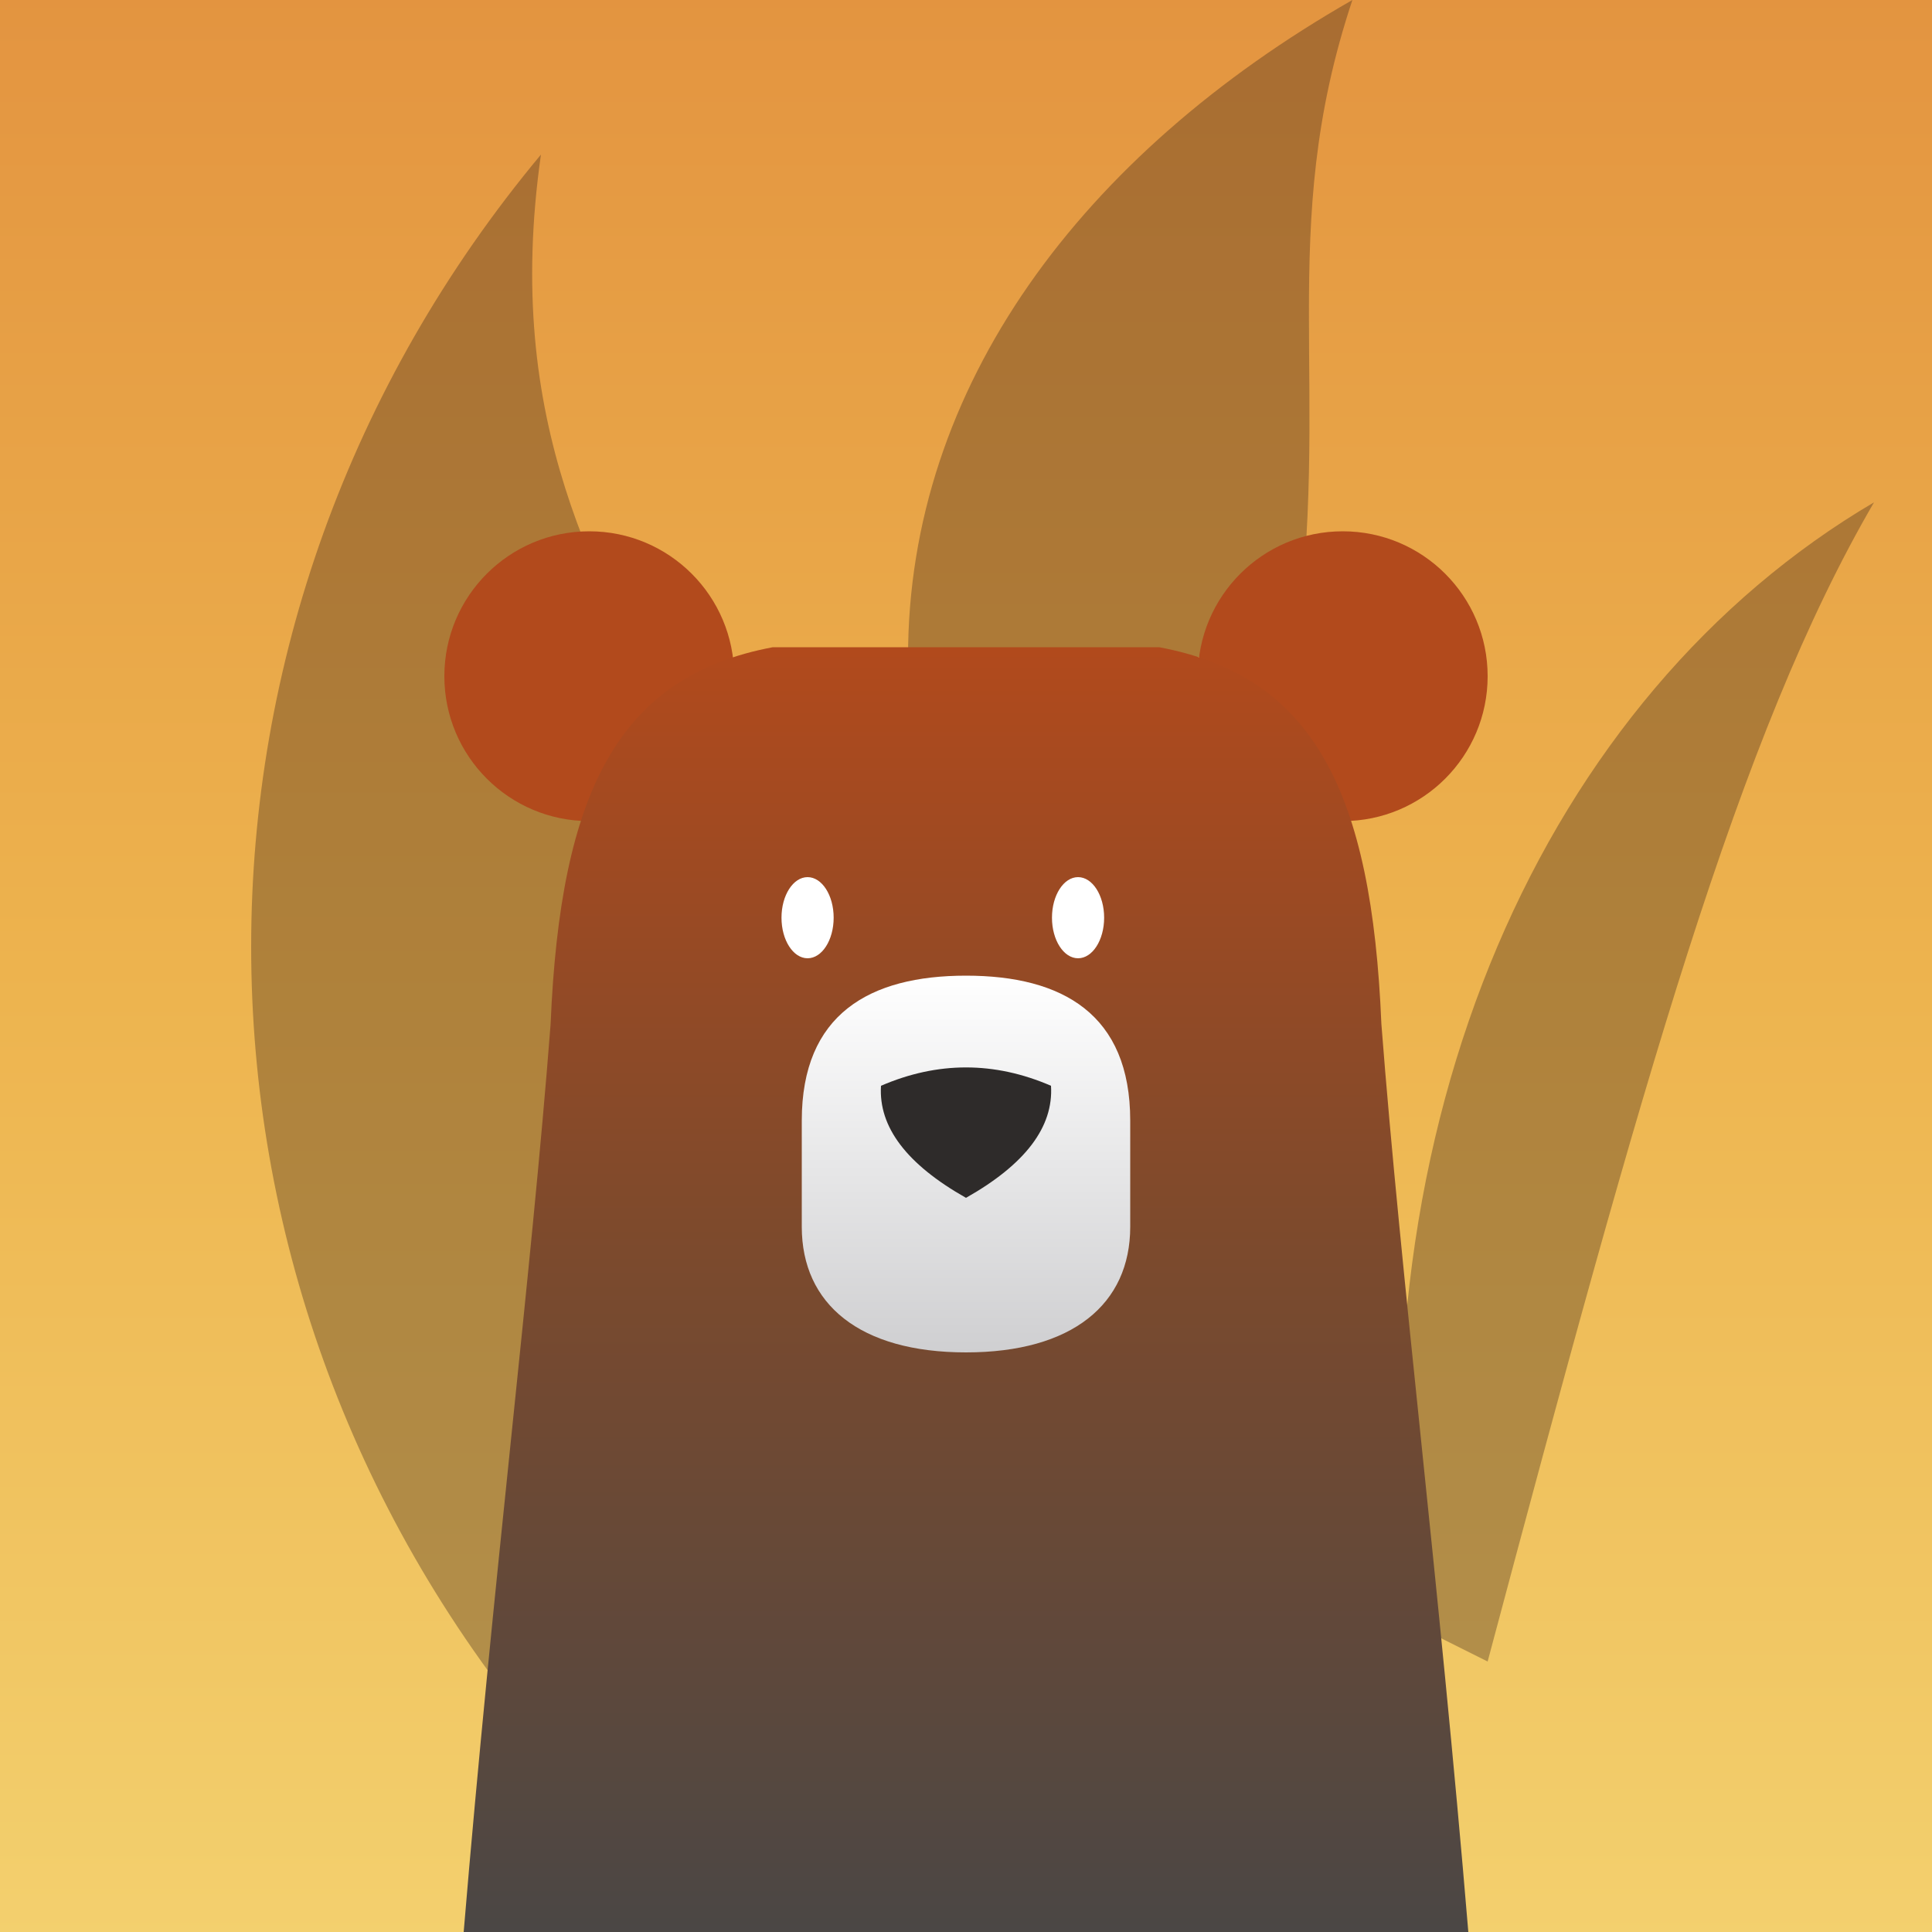
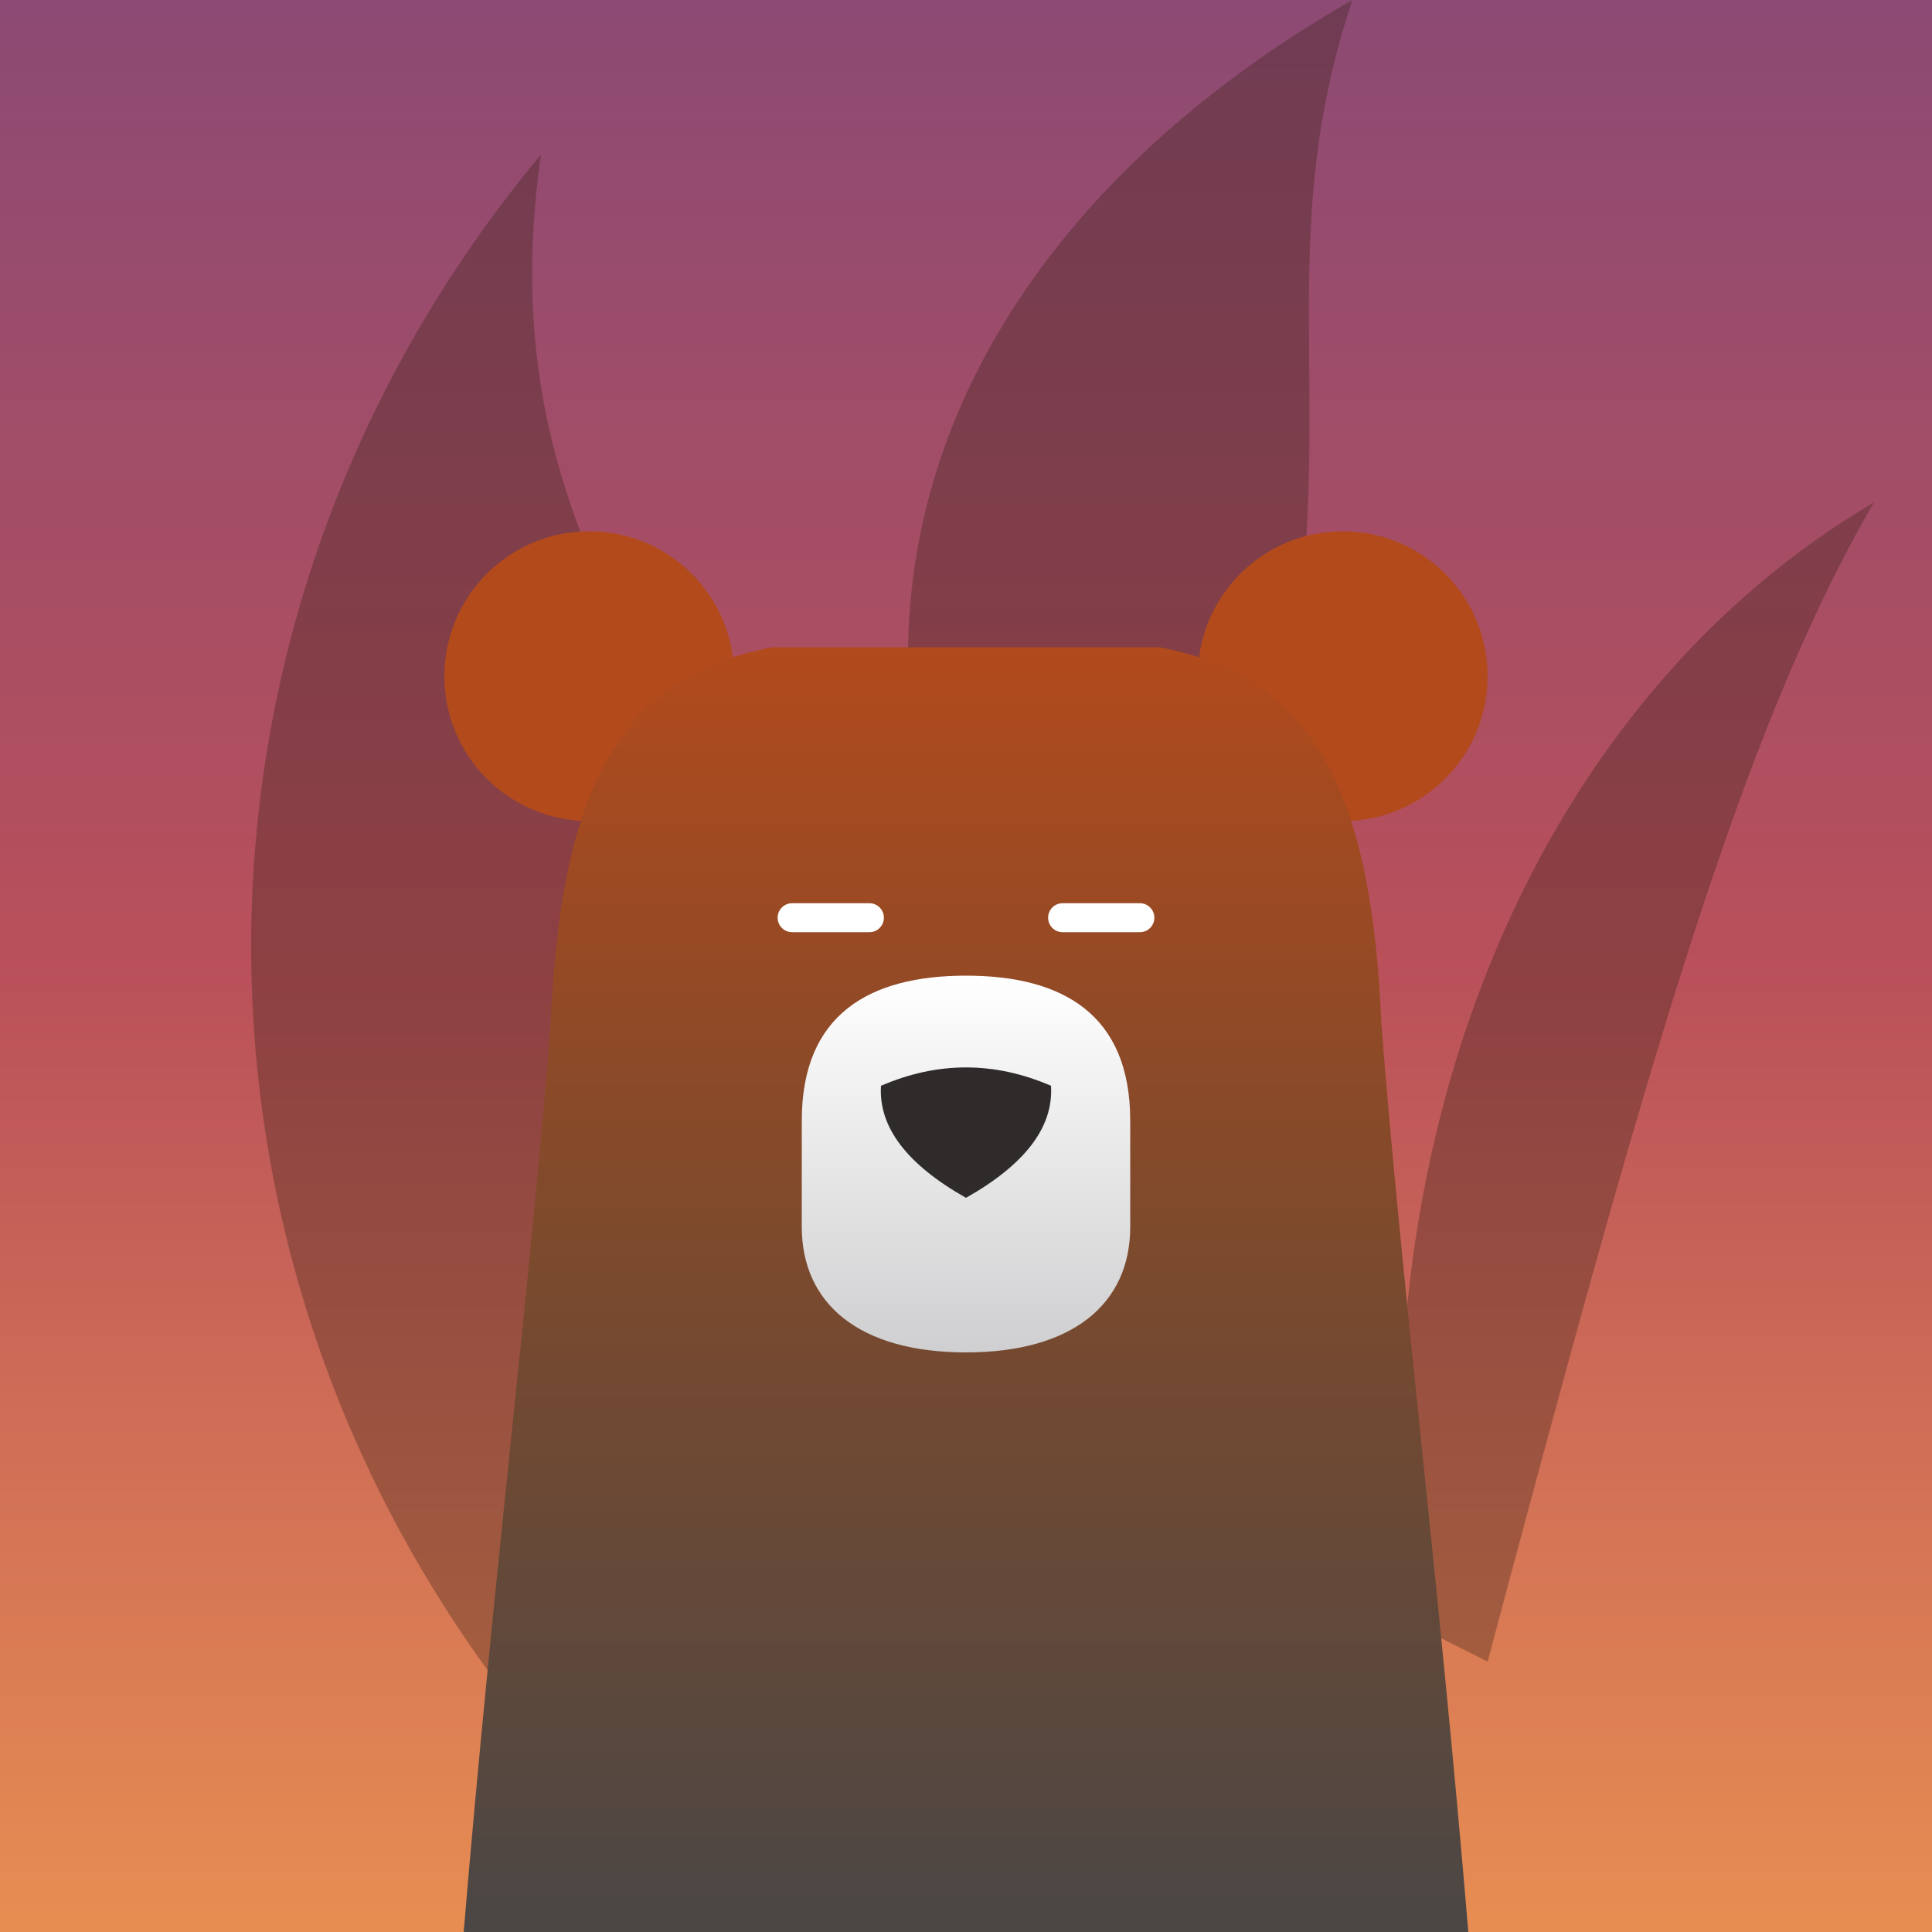
<svg xmlns="http://www.w3.org/2000/svg" width="512" height="512" viewBox="0 0 100 100">
  <defs>
-     <linearGradient id="av-mel-bg" x1="0" y1="0" x2="0" y2="1">
-       <stop offset="0" stop-color="#E39440" />
-       <stop offset=".5" stop-color="#EDB34E" />
-       <stop offset="1" stop-color="#F3D06E" />
+     <linearGradient id="av-crepusculo-bg" x1="0" y1="0" x2="0" y2="1">
+       <stop offset="0" stop-color="#8C4A74" />
+       <stop offset=".5" stop-color="#B9505A" />
+       <stop offset="1" stop-color="#E88E52" />
    </linearGradient>
-     <clipPath id="av-mel-card">
+     <clipPath id="av-crepusculo-card">
      <rect width="100" height="100" />
    </clipPath>
  </defs>
-   <g clip-path="url(#av-mel-card)">
-     <rect width="100" height="100" fill="url(#av-mel-bg)" />
+   <g clip-path="url(#av-crepusculo-card)">
+     <rect width="100" height="100" fill="url(#av-crepusculo-bg)" />
    <defs>
-       <linearGradient id="av-mel-bear" x1="0" y1="0" x2="0" y2="1">
+       <linearGradient id="av-crepusculo-bear" x1="0" y1="0" x2="0" y2="1">
        <stop offset="0" stop-color="#B24A1C" />
        <stop offset=".45" stop-color="#7E4A2C" />
        <stop offset="1" stop-color="#4A4745" />
      </linearGradient>
-       <linearGradient id="av-mel-muz" x1="0" y1="0" x2="0" y2="1">
+       <linearGradient id="av-crepusculo-muz" x1="0" y1="0" x2="0" y2="1">
        <stop offset="0" stop-color="#FFFFFF" />
        <stop offset="1" stop-color="#CFCFD1" />
      </linearGradient>
    </defs>
    <g fill="#3A2217" fill-opacity=".34">
      <path d="M28 90 C8 66 8 32 28 8 C26 22 31 30 35 38 C32 50 30 70 29 90 Z" />
      <path d="M47 34 C47 20 56 8 70 0 C66 12 69 20 67 34 Z" />
      <path d="M73 84 C70 58 80 36 97 26 C90 38 85 56 77 86 Z" />
    </g>
    <circle cx="30.5" cy="35" r="7.5" fill="#B24A1C" />
    <circle cx="69.5" cy="35" r="7.5" fill="#B24A1C" />
-     <path d="M24 100 C25.5 82 27.5 66 28.5 53 C29 41 32 35 40 33.5 H60 C68 35 71 41 71.5 53 C72.5 66 74.5 82 76 100 Z" fill="url(#av-mel-bear)" />
-     <ellipse cx="41.8" cy="47.5" rx="1.35" ry="2.1" fill="#FFFFFF" />
-     <ellipse cx="55.8" cy="47.5" rx="1.35" ry="2.1" fill="#FFFFFF" />
-     <path d="M41.5 58 C41.5 52.5 45 50.5 50 50.5 C55 50.5 58.5 52.5 58.5 58 V63.5 C58.5 67.5 55.5 70 50 70 C44.5 70 41.5 67.5 41.5 63.5 Z" fill="url(#av-mel-muz)" />
+     <path d="M24 100 C25.5 82 27.5 66 28.5 53 C29 41 32 35 40 33.5 H60 C68 35 71 41 71.5 53 C72.5 66 74.5 82 76 100 Z" fill="url(#av-crepusculo-bear)" />
+     <path d="M41 47.5 H45" fill="none" stroke="#FFFFFF" stroke-width="1.5" stroke-linecap="round" stroke-linejoin="round" />
+     <path d="M55 47.5 H59" fill="none" stroke="#FFFFFF" stroke-width="1.5" stroke-linecap="round" stroke-linejoin="round" />
+     <path d="M41.5 58 C41.5 52.5 45 50.5 50 50.5 C55 50.5 58.5 52.5 58.5 58 V63.5 C58.5 67.5 55.5 70 50 70 C44.5 70 41.5 67.5 41.5 63.5 Z" fill="url(#av-crepusculo-muz)" />
    <path d="M45.6 56.2 Q50 54.3 54.4 56.2 Q54.6 59.4 50 62 Q45.4 59.4 45.6 56.2 Z" fill="#2E2B2A" />
  </g>
</svg>
